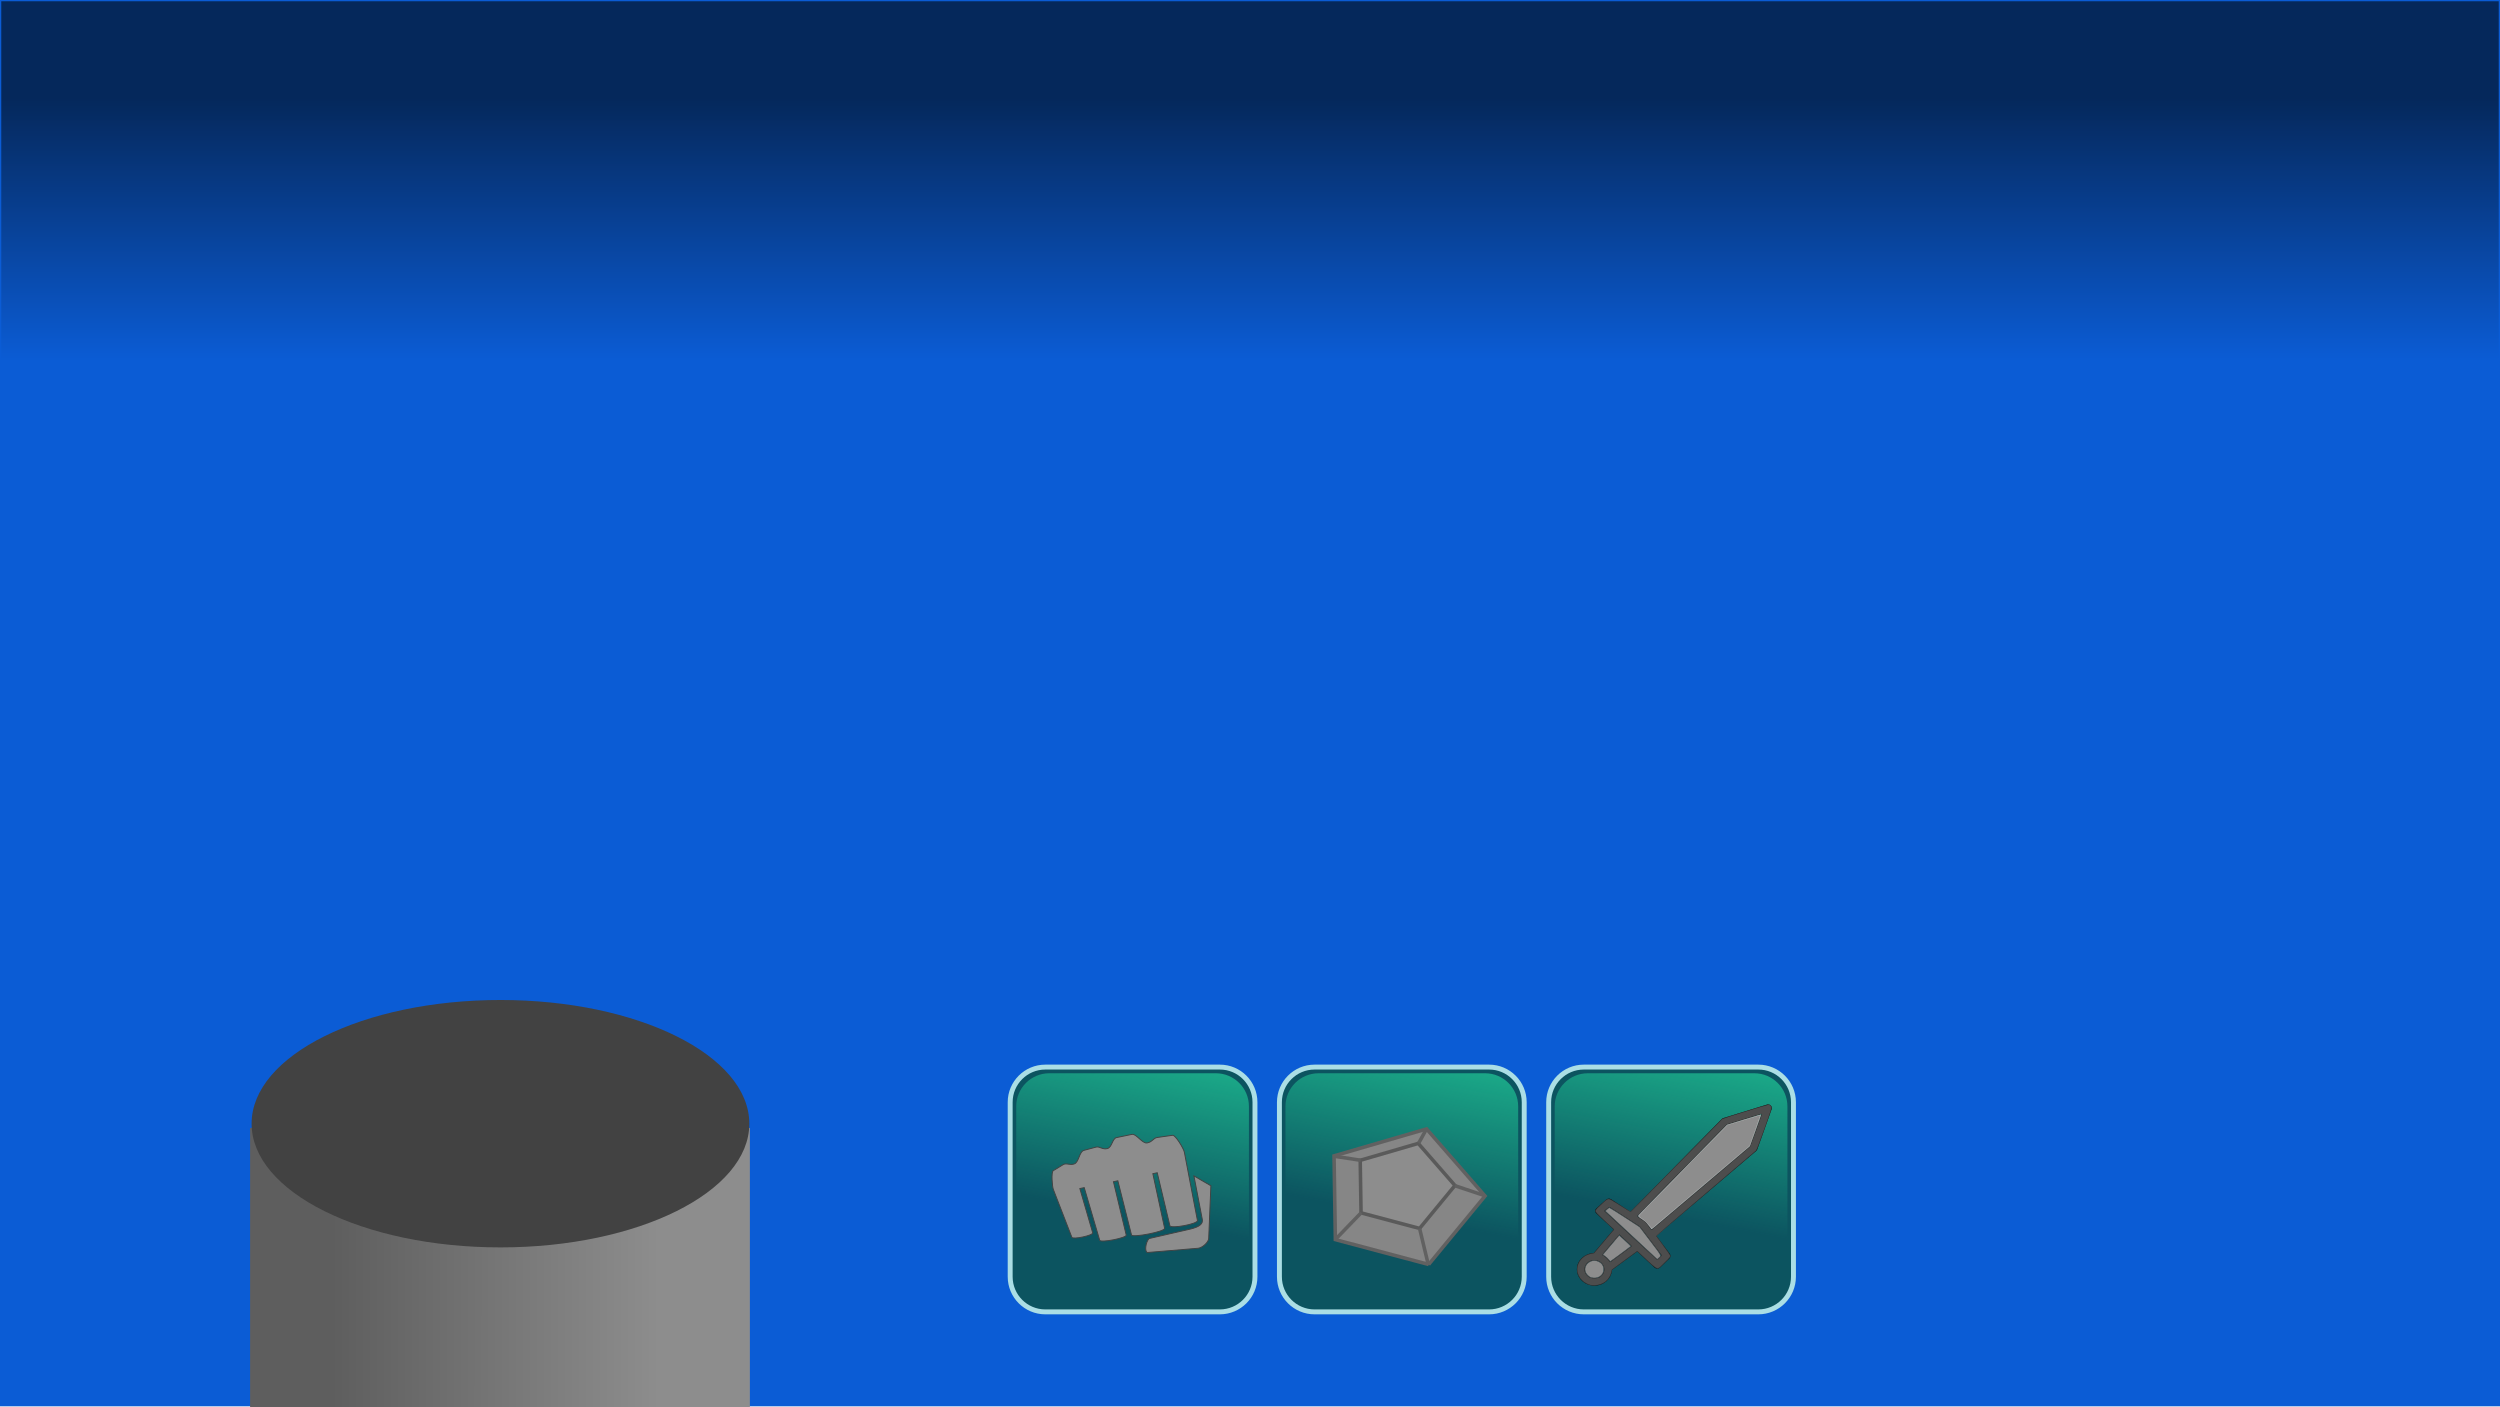
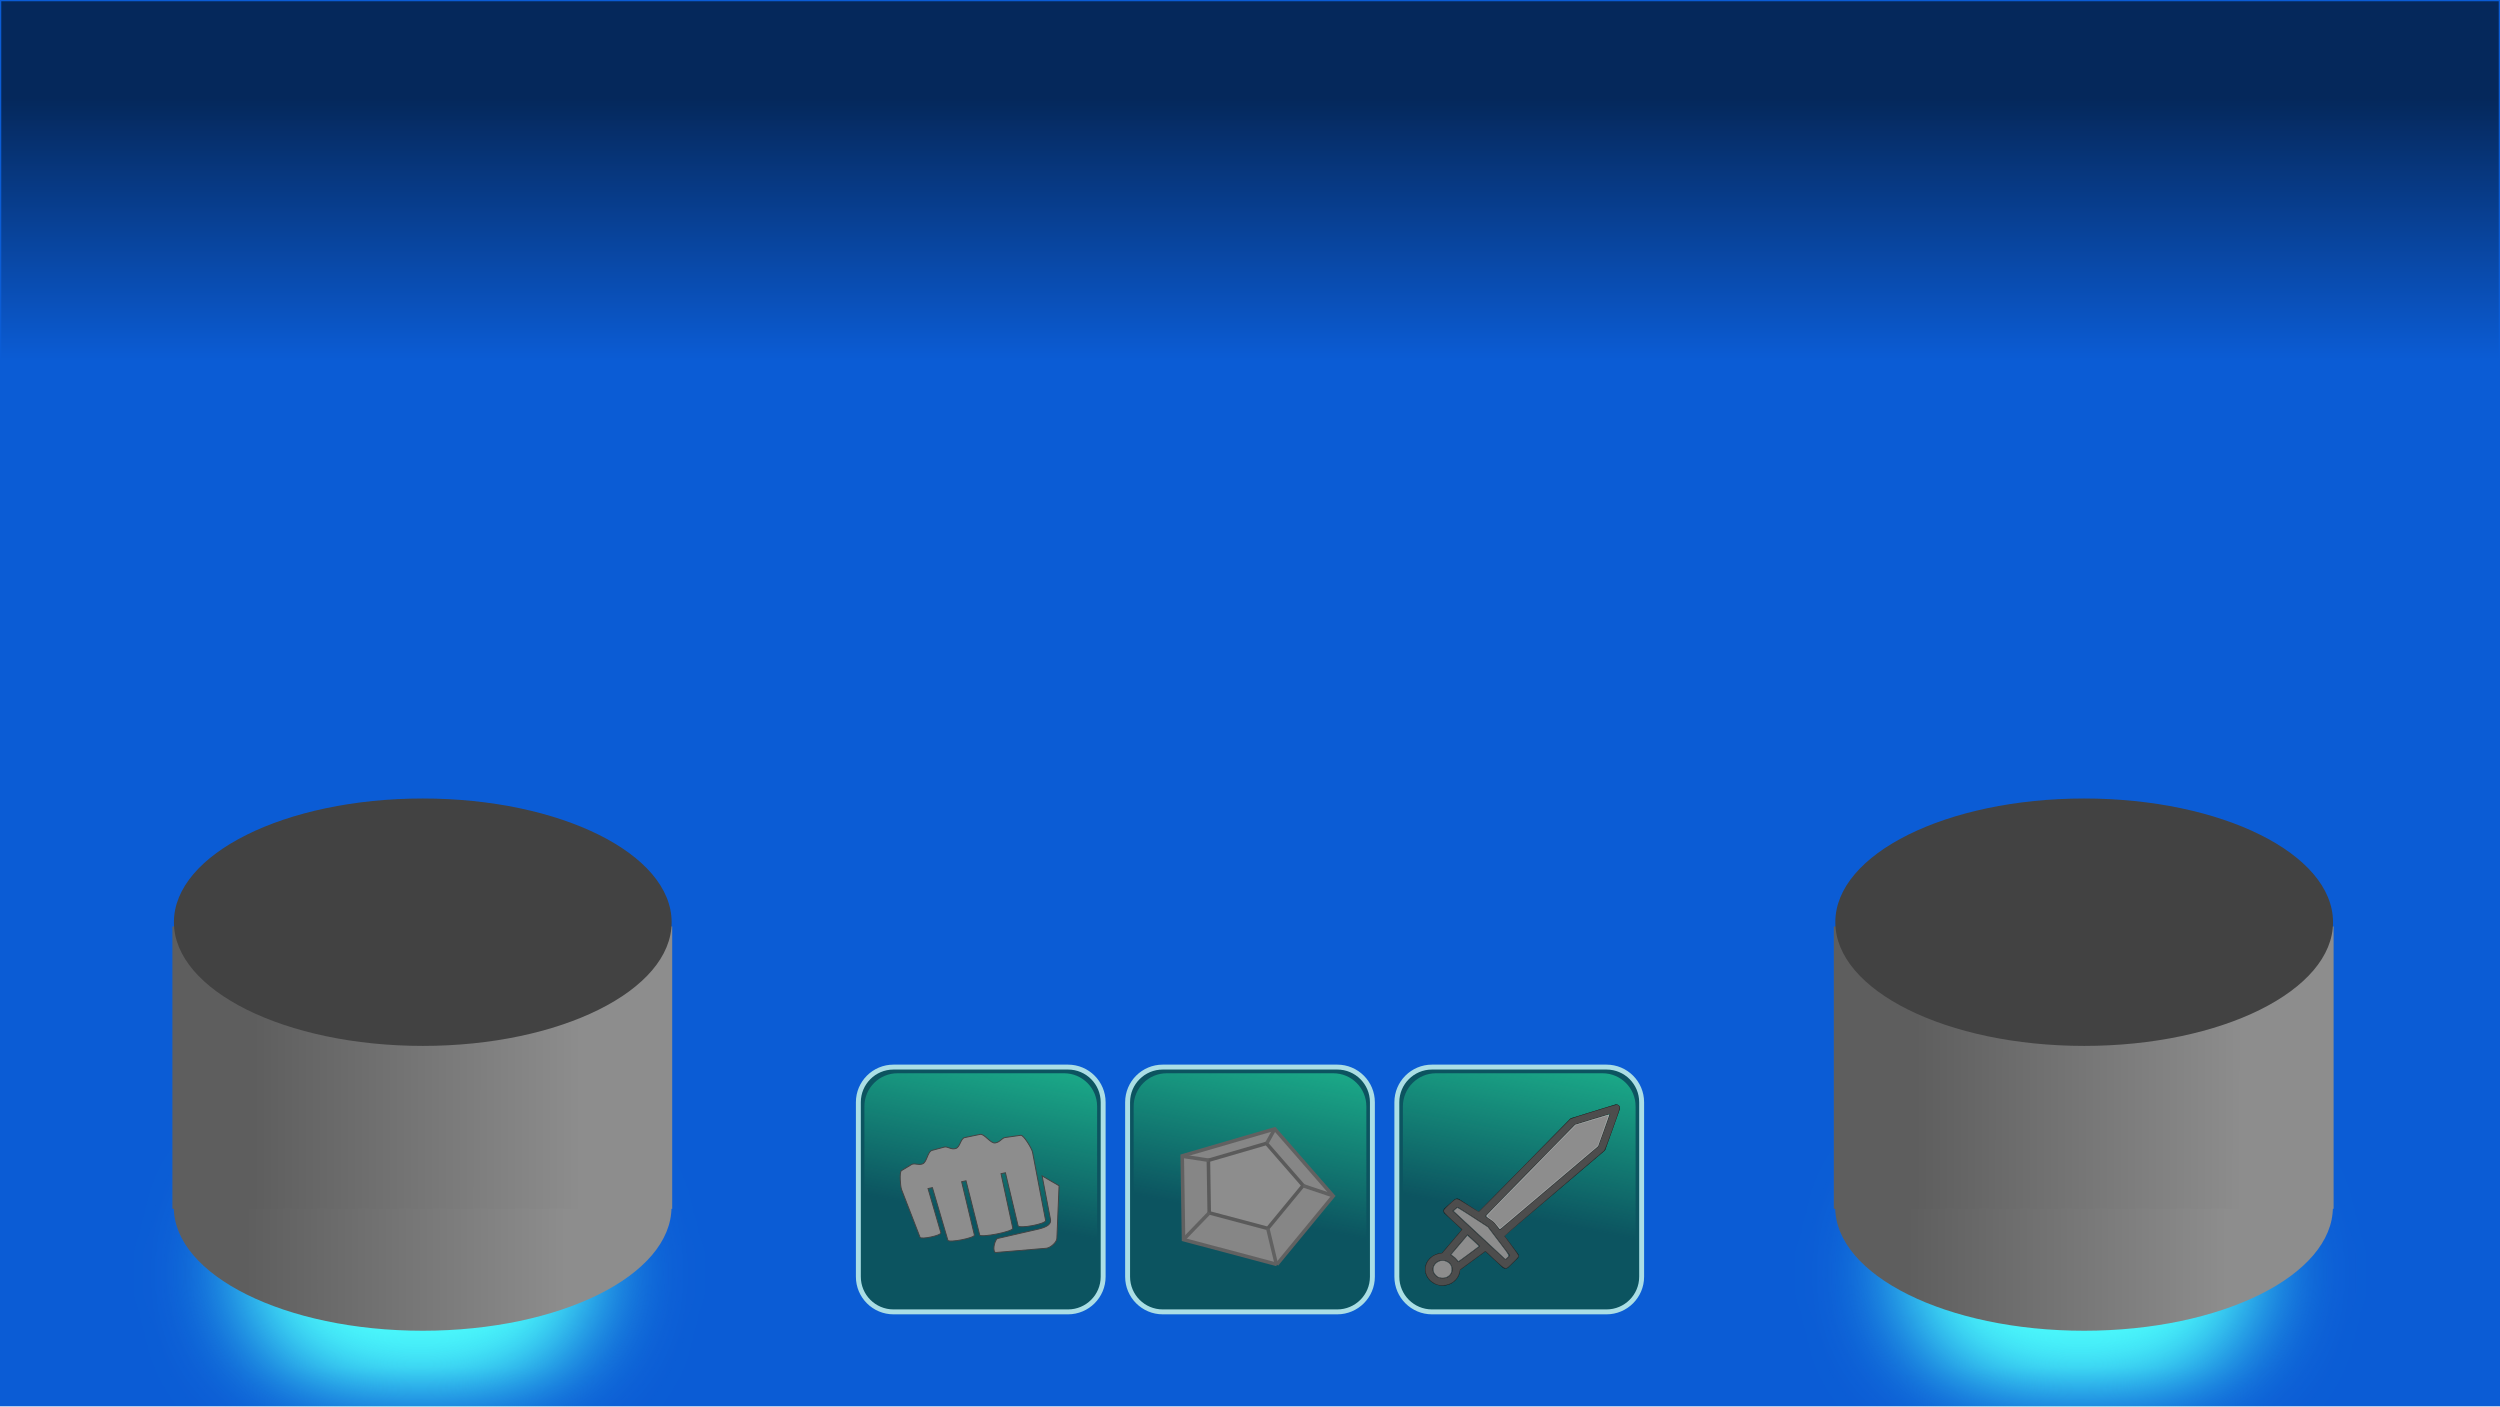
<svg xmlns="http://www.w3.org/2000/svg" xmlns:xlink="http://www.w3.org/1999/xlink" width="1920" height="1080" viewBox="0 0 508 285.75" version="1.1" id="svg8">
  <defs id="defs2">
    <linearGradient id="linearGradient916">
      <stop style="stop-color:#5e5e5e;stop-opacity:1;" offset="0" id="stop912" />
      <stop style="stop-color:#8d8d8d;stop-opacity:1" offset="1" id="stop914" />
    </linearGradient>
    <rect x="230.74" y="21.488" width="89.551" height="58.319" id="rect1134" />
    <rect x="308.528" y="206.432" width="42.968" height="43.744" id="rect988" />
    <linearGradient id="linearGradient909">
      <stop style="stop-color:#20c997;stop-opacity:1;" offset="0" id="stop905" />
      <stop style="stop-color:#20c997;stop-opacity:0;" offset="1" id="stop907" />
    </linearGradient>
    <linearGradient id="linearGradient897">
      <stop style="stop-color:#05285b;stop-opacity:1;" offset="0" id="stop893" />
      <stop style="stop-color:#0b5cd5;stop-opacity:1" offset="1" id="stop895" />
    </linearGradient>
    <rect x="213.716" y="203.876" width="85.319" height="26.09" id="rect2922" />
    <rect x="67.722" y="34.568" width="307.805" height="169.319" id="rect1339" />
    <linearGradient xlink:href="#linearGradient909" id="linearGradient911" x1="351.08" y1="190.588" x2="342.063" y2="237.007" gradientUnits="userSpaceOnUse" gradientTransform="matrix(0.9506109,0,0,0.9424693,-83.7527,26.07797)" />
    <rect x="308.528" y="206.432" width="42.968" height="43.744" id="rect988-7" />
    <rect x="308.528" y="206.432" width="42.968" height="43.744" id="rect1003" />
    <rect x="308.528" y="206.432" width="42.968" height="43.744" id="rect988-73" />
    <rect x="308.528" y="206.432" width="42.968" height="43.744" id="rect1047" />
    <linearGradient xlink:href="#linearGradient909" id="linearGradient1088" gradientUnits="userSpaceOnUse" gradientTransform="matrix(0.9506109,0,0,0.9424693,16.30827,12.97546)" x1="351.08" y1="190.588" x2="342.063" y2="237.007" />
    <rect x="308.528" y="206.432" width="42.968" height="43.744" id="rect988-9" />
    <rect x="308.528" y="206.432" width="42.968" height="43.744" id="rect1047-9" />
    <linearGradient xlink:href="#linearGradient909" id="linearGradient1124" gradientUnits="userSpaceOnUse" gradientTransform="matrix(0.9506109,0,0,0.9424693,16.30827,12.97546)" x1="351.08" y1="190.588" x2="342.063" y2="237.007" />
    <linearGradient xlink:href="#linearGradient897" id="linearGradient910" x1="406.116" y1="19.927" x2="406.116" y2="73.338" gradientUnits="userSpaceOnUse" />
-     <linearGradient xlink:href="#linearGradient916" id="linearGradient918" x1="67.387" y1="265.69" x2="133.961" y2="265.714" gradientUnits="userSpaceOnUse" />
    <clipPath id="_clipPath_1A0b5UkMboS5uMV871gcgvhMEVg3LePt">
      <rect y="0" x="0" width="450" height="450" id="rect2" />
    </clipPath>
    <clipPath id="_clipPath_1A0b5UkMboS5uMV871gcgvhMEVg3LePt-3">
      <rect y="0" x="0" width="450" height="450" id="rect2-6" />
    </clipPath>
+     <linearGradient xlink:href="#linearGradient916" id="linearGradient924" gradientUnits="userSpaceOnUse" x1="67.387" y1="265.69" x2="133.961" y2="265.714" gradientTransform="translate(272.819,-130.9345)" />
+     <linearGradient xlink:href="#linearGradient916" id="linearGradient954" x1="207.618" y1="-768.844" x2="894.143" y2="-768.844" gradientUnits="userSpaceOnUse" gradientTransform="matrix(0.09478132,0,0,0.0880914,318.9046,223.0066)" />
+     <filter style="color-interpolation-filters:sRGB" id="filter1078" x="-0.297" width="1.595" y="-0.378" height="1.757">
+       <feGaussianBlur stdDeviation="95.915" id="feGaussianBlur1080" />
+     </filter>
+     <filter style="color-interpolation-filters:sRGB" id="filter1078-9" x="-0.297" width="1.595" y="-0.378" height="1.757">
+       <feGaussianBlur stdDeviation="95.915" id="feGaussianBlur1080-1" />
+     </filter>
+     <linearGradient xlink:href="#linearGradient916" id="linearGradient1207" gradientUnits="userSpaceOnUse" gradientTransform="matrix(0.09478132,0,0,0.0880914,318.9046,223.0066)" x1="207.618" y1="-768.844" x2="894.143" y2="-768.844" />
+     <linearGradient xlink:href="#linearGradient916" id="linearGradient1209" gradientUnits="userSpaceOnUse" gradientTransform="translate(272.819,-130.9345)" x1="67.387" y1="265.69" x2="133.961" y2="265.714" />
  </defs>
  <g id="layer1" style="opacity:1;mix-blend-mode:normal">
    <rect style="fill:#0b5cd5;stroke:none;stroke-width:0.5;stroke-miterlimit:4;stroke-dasharray:none" id="rect1221-3-6-7" width="508" height="285.75" x="0" y="0" />
  </g>
+   <g id="layer3" style="display:inline">
+     <g id="g1104" transform="translate(48.99234,89.99066)">
+       <ellipse style="isolation:isolate;fill:#4cfcfc;fill-opacity:1;stroke:none;stroke-width:5.053;stroke-miterlimit:4;stroke-dasharray:none;filter:url(#filter1078)" id="path884-5-3-2" cx="579.243" cy="-616.055" rx="386.937" ry="304.147" transform="matrix(0.09478132,0,0,0.0880914,318.9046,223.0066)" />
+       <ellipse style="isolation:isolate;fill:url(#linearGradient954);fill-opacity:1;stroke:none;stroke-width:0.525;stroke-miterlimit:4;stroke-dasharray:none" id="path884-5-3" cx="374.484" cy="155.278" rx="50.568" ry="25.137" />
+       <rect style="isolation:isolate;fill:url(#linearGradient924);fill-opacity:1;stroke:none;stroke-width:0.531;stroke-miterlimit:4;stroke-dasharray:none" id="rect891-7" width="101.557" height="57.376" x="323.638" y="98.266" />
+       <ellipse style="isolation:isolate;fill:#424242;fill-opacity:1;stroke:none;stroke-width:0.525;stroke-miterlimit:4;stroke-dasharray:none" id="path884-5" cx="374.512" cy="97.401" rx="50.568" ry="25.137" />
+     </g>
+     <g id="g1104-0" transform="translate(-288.6044,89.99066)">
+       <ellipse style="isolation:isolate;fill:#4cfcfc;fill-opacity:1;stroke:none;stroke-width:5.053;stroke-miterlimit:4;stroke-dasharray:none;filter:url(#filter1078-9)" id="path884-5-3-2-9" cx="579.243" cy="-616.055" rx="386.937" ry="304.147" transform="matrix(0.09478132,0,0,0.0880914,318.9046,223.0066)" />
+       <ellipse style="isolation:isolate;fill:url(#linearGradient1207);fill-opacity:1;stroke:none;stroke-width:0.525;stroke-miterlimit:4;stroke-dasharray:none" id="path884-5-3-3" cx="374.484" cy="155.278" rx="50.568" ry="25.137" />
+       <rect style="isolation:isolate;fill:url(#linearGradient1209);fill-opacity:1;stroke:none;stroke-width:0.531;stroke-miterlimit:4;stroke-dasharray:none" id="rect891-7-6" width="101.557" height="57.376" x="323.638" y="98.266" />
+       <ellipse style="isolation:isolate;fill:#424242;fill-opacity:1;stroke:none;stroke-width:0.525;stroke-miterlimit:4;stroke-dasharray:none" id="path884-5-0" cx="374.512" cy="97.401" rx="50.568" ry="25.137" />
+     </g>
+   </g>
  <g id="layer2">
    <rect style="fill:url(#linearGradient910);fill-opacity:1;stroke:none;stroke-width:0.778;stroke-miterlimit:4;stroke-dasharray:none" id="rect871" width="507.489" height="77.299" x="0.256" y="0.256" />
-     <rect style="fill:url(#linearGradient918);fill-opacity:1;stroke:none;stroke-width:0.531;stroke-miterlimit:4;stroke-dasharray:none" id="rect891" width="101.557" height="57.376" x="50.819" y="229.201" />
-     <ellipse style="fill:#424242;fill-opacity:1;stroke:none;stroke-width:0.525;stroke-miterlimit:4;stroke-dasharray:none" id="path884" cx="101.693" cy="228.335" rx="50.568" ry="25.137" />
-     <text xml:space="preserve" id="text986-2" style="font-style:normal;font-variant:normal;font-weight:normal;font-stretch:normal;font-size:25.4px;line-height:1.25;font-family:'DejaVu Sans Mono';-inkscape-font-specification:'DejaVu Sans Mono';white-space:pre;shape-inside:url(#rect988-7);fill:#afecda;fill-opacity:1;stroke:none" x="7.187" y="0" transform="matrix(1.930675,0,0,1.930675,-251.7674,-194.8478)" />
-     <g id="g998">
-       <rect style="fill:#0c5460;stroke:#abdee5;stroke-width:1;stroke-miterlimit:4;stroke-dasharray:none;stroke-opacity:1" id="rect901" width="49.742" height="49.742" x="205.268" y="216.832" ry="7.144" />
-       <rect style="fill:url(#linearGradient911);fill-opacity:1;stroke:none;stroke-width:1;stroke-miterlimit:4;stroke-dasharray:none;stroke-opacity:1" id="rect903" width="47.285" height="46.88" x="206.497" y="218.086" ry="6.733" />
-     </g>
-     <g id="g1036-2" transform="translate(-45.35043,13.10251)">
-       <rect style="fill:#0c5460;stroke:#abdee5;stroke-width:1;stroke-miterlimit:4;stroke-dasharray:none;stroke-opacity:1" id="rect901-4" width="49.742" height="49.742" x="305.329" y="203.729" ry="7.144" />
-       <rect style="fill:url(#linearGradient1088);fill-opacity:1;stroke:none;stroke-width:1;stroke-miterlimit:4;stroke-dasharray:none;stroke-opacity:1" id="rect903-4" width="47.285" height="46.88" x="306.558" y="204.984" ry="6.733" />
-     </g>
-     <g id="g1036-3" transform="translate(9.360121,13.10251)">
-       <rect style="fill:#0c5460;stroke:#abdee5;stroke-width:1;stroke-miterlimit:4;stroke-dasharray:none;stroke-opacity:1" id="rect901-2" width="49.742" height="49.742" x="305.329" y="203.729" ry="7.144" />
-       <rect style="fill:url(#linearGradient1124);fill-opacity:1;stroke:none;stroke-width:1;stroke-miterlimit:4;stroke-dasharray:none;stroke-opacity:1" id="rect903-5" width="47.285" height="46.88" x="306.558" y="204.984" ry="6.733" />
-     </g>
-     <g id="g896">
-       <g id="g905" transform="matrix(0.7906086,0,0,0.7971021,51.88655,41.01495)">
-         <path id="path3773" style="fill:#868686;fill-opacity:1;stroke:#616161;stroke-width:0.916;stroke-opacity:1" d="m 301.569,270.88 -23.987,-6.323 -0.34,-21.352 23.776,-6.873 15.035,17.105 -14.485,17.445 z" />
-         <path id="path3775" style="fill:#8d8d8d;fill-opacity:1;stroke:#5a5a5a;stroke-width:0.916;stroke-opacity:1" d="m 299.231,261.697 -15.048,-3.967 -0.213,-13.396 14.916,-4.312 9.432,10.731 z" />
-         <path id="path3777" style="fill:#d76cff;stroke:#616161;stroke-width:0.916;stroke-opacity:1" d="m 300.98,236.396 -1.975,3.548" />
-         <path id="path3779" style="fill:#d76cff;stroke:#616161;stroke-width:0.916;stroke-opacity:1" d="m 316.009,253.365 -7.69,-2.549" />
-         <path id="path3781" style="fill:#d76cff;stroke:#616161;stroke-width:0.916;stroke-opacity:1" d="m 301.444,270.834 -2.21,-9.124" />
-         <path id="path3785" style="fill:#d76cff;stroke:#616161;stroke-width:0.916;stroke-opacity:1" d="m 277.616,264.475 6.599,-6.775" />
-         <path id="path3787" style="fill:#d76cff;stroke:#616161;stroke-width:0.916;stroke-opacity:1" d="m 284.06,244.319 -6.877,-1.04" />
+     <text xml:space="preserve" id="text986-2" style="font-style:normal;font-variant:normal;font-weight:normal;font-stretch:normal;font-size:25.4px;line-height:1.25;font-family:'DejaVu Sans Mono';-inkscape-font-specification:'DejaVu Sans Mono';white-space:pre;shape-inside:url(#rect988-7);fill:#afecda;fill-opacity:1;stroke:none;" x="7.187" y="0" transform="matrix(1.930675,0,0,1.930675,-251.7674,-194.8478)" />
+     <g id="g1136" transform="translate(-30.84957)">
+       <g id="g1036-2" transform="translate(-45.35043,13.10251)">
+         <rect style="fill:#0c5460;stroke:#abdee5;stroke-width:1;stroke-miterlimit:4;stroke-dasharray:none;stroke-opacity:1" id="rect901-4" width="49.742" height="49.742" x="305.329" y="203.729" ry="7.144" />
+         <rect style="fill:url(#linearGradient1088);fill-opacity:1;stroke:none;stroke-width:1;stroke-miterlimit:4;stroke-dasharray:none;stroke-opacity:1" id="rect903-4" width="47.285" height="46.88" x="306.558" y="204.984" ry="6.733" />
+       </g>
+       <g id="g1121">
+         <g id="g896">
+           <g id="g905" transform="matrix(0.7906086,0,0,0.7971021,51.88655,41.01495)">
+             <path id="path3773" style="fill:#868686;fill-opacity:1;stroke:#616161;stroke-width:0.916;stroke-opacity:1" d="m 301.569,270.88 -23.987,-6.323 -0.34,-21.352 23.776,-6.873 15.035,17.105 -14.485,17.445 z" />
+             <path id="path3775" style="fill:#8d8d8d;fill-opacity:1;stroke:#5a5a5a;stroke-width:0.916;stroke-opacity:1" d="m 299.231,261.697 -15.048,-3.967 -0.213,-13.396 14.916,-4.312 9.432,10.731 z" />
+             <path id="path3777" style="fill:#d76cff;stroke:#616161;stroke-width:0.916;stroke-opacity:1" d="m 300.98,236.396 -1.975,3.548" />
+             <path id="path3779" style="fill:#d76cff;stroke:#616161;stroke-width:0.916;stroke-opacity:1" d="m 316.009,253.365 -7.69,-2.549" />
+             <path id="path3781" style="fill:#d76cff;stroke:#616161;stroke-width:0.916;stroke-opacity:1" d="m 301.444,270.834 -2.21,-9.124" />
+             <path id="path3785" style="fill:#d76cff;stroke:#616161;stroke-width:0.916;stroke-opacity:1" d="m 277.616,264.475 6.599,-6.775" />
+             <path id="path3787" style="fill:#d76cff;stroke:#616161;stroke-width:0.916;stroke-opacity:1" d="m 284.06,244.319 -6.877,-1.04" />
+           </g>
+         </g>
      </g>
    </g>
-     <path id="path4" d="m 242.606,238.941 1.702,8.852 c 0.162,0.844 -0.486,1.5 -2.493,1.969 l -8.329,1.913 c -0.709,0.731 -0.932,2.701 -0.324,2.832 0,0 6.769,-0.581 10.295,-0.863 0.831,-0.075 2.108,-1.182 2.148,-1.988 l 0.446,-10.709 z m -5.958,10.634 -2.391,-11.084 0.892,-0.188 2.574,10.765 c 0.162,0.656 5.735,-0.356 5.594,-1.069 l -2.655,-13.879 c -0.142,-0.731 -1.804,-3.507 -2.391,-3.432 l -3.141,0.45 c -0.77,0.113 -0.973,0.919 -2.047,1.107 -0.953,0.169 -2.209,-1.913 -3.06,-1.744 l -3.141,0.656 c -0.871,0.188 -0.912,1.988 -1.865,2.232 -0.973,0.263 -1.601,-0.488 -2.29,-0.3 l -2.452,0.656 c -0.993,0.263 -1.013,2.382 -1.966,2.757 -0.871,0.338 -1.621,-0.244 -2.27,0.15 l -2.006,1.219 c -0.466,0.263 -0.223,3.282 0.02,3.864 l 3.748,9.678 c 0.203,0.525 4.378,-0.394 4.236,-0.9 l -2.614,-9.002 0.892,-0.188 3.141,10.69 c 0.162,0.581 5.533,-0.469 5.391,-1.05 -0.871,-3.62 -2.594,-10.84 -2.594,-10.84 l 0.892,-0.188 2.776,11.009 c 0.162,0.6 6.891,-0.675 6.728,-1.369 z" style="fill:#8d8d8d;fill-opacity:1;stroke:#424242;stroke-width:0.195;stroke-opacity:1" />
-     <g transform="matrix(0.09478132,0,0,0.0880914,318.9046,223.0066)" style="isolation:isolate" id="g921">
-       <g id="g9" clip-path="url(#_clipPath_1A0b5UkMboS5uMV871gcgvhMEVg3LePt-3)">
+     <g id="g1110" transform="translate(-30.84957)">
+       <g id="g998">
+         <rect style="fill:#0c5460;stroke:#abdee5;stroke-width:1;stroke-miterlimit:4;stroke-dasharray:none;stroke-opacity:1" id="rect901" width="49.742" height="49.742" x="205.268" y="216.832" ry="7.144" />
+         <rect style="fill:url(#linearGradient911);fill-opacity:1;stroke:none;stroke-width:1;stroke-miterlimit:4;stroke-dasharray:none;stroke-opacity:1" id="rect903" width="47.285" height="46.88" x="206.497" y="218.086" ry="6.733" />
+       </g>
+       <path id="path4" d="m 242.606,238.941 1.702,8.852 c 0.162,0.844 -0.486,1.5 -2.493,1.969 l -8.329,1.913 c -0.709,0.731 -0.932,2.701 -0.324,2.832 0,0 6.769,-0.581 10.295,-0.863 0.831,-0.075 2.108,-1.182 2.148,-1.988 l 0.446,-10.709 z m -5.958,10.634 -2.391,-11.084 0.892,-0.188 2.574,10.765 c 0.162,0.656 5.735,-0.356 5.594,-1.069 l -2.655,-13.879 c -0.142,-0.731 -1.804,-3.507 -2.391,-3.432 l -3.141,0.45 c -0.77,0.113 -0.973,0.919 -2.047,1.107 -0.953,0.169 -2.209,-1.913 -3.06,-1.744 l -3.141,0.656 c -0.871,0.188 -0.912,1.988 -1.865,2.232 -0.973,0.263 -1.601,-0.488 -2.29,-0.3 l -2.452,0.656 c -0.993,0.263 -1.013,2.382 -1.966,2.757 -0.871,0.338 -1.621,-0.244 -2.27,0.15 l -2.006,1.219 c -0.466,0.263 -0.223,3.282 0.02,3.864 l 3.748,9.678 c 0.203,0.525 4.378,-0.394 4.236,-0.9 l -2.614,-9.002 0.892,-0.188 3.141,10.69 c 0.162,0.581 5.533,-0.469 5.391,-1.05 -0.871,-3.62 -2.594,-10.84 -2.594,-10.84 l 0.892,-0.188 2.776,11.009 c 0.162,0.6 6.891,-0.675 6.728,-1.369 z" style="fill:#8d8d8d;fill-opacity:1;stroke:#424242;stroke-width:0.195;stroke-opacity:1" />
+     </g>
+     <g id="g1149" transform="translate(-30.84957)">
+       <g id="g1036-3" transform="translate(9.360121,13.10251)">
+         <rect style="fill:#0c5460;stroke:#abdee5;stroke-width:1;stroke-miterlimit:4;stroke-dasharray:none;stroke-opacity:1" id="rect901-2" width="49.742" height="49.742" x="305.329" y="203.729" ry="7.144" />
+         <rect style="fill:url(#linearGradient1124);fill-opacity:1;stroke:none;stroke-width:1;stroke-miterlimit:4;stroke-dasharray:none;stroke-opacity:1" id="rect903-5" width="47.285" height="46.88" x="306.558" y="204.984" ry="6.733" />
+       </g>
+       <g id="g9" clip-path="url(#_clipPath_1A0b5UkMboS5uMV871gcgvhMEVg3LePt-3)" style="isolation:isolate" transform="matrix(0.09478132,0,0,0.0880914,318.9046,223.0066)">
        <path style="fill:#000000" id="path7" d="m 424.885,16.03 c -0.624,0.11 -1.235,0.287 -1.822,0.526 l -92.748,30.821 c -1.403,0.454 -2.664,1.263 -3.661,2.349 l -195.652,214.21 -41.538,-28.99 c -3.281,-2.393 -7.811,-2.06 -10.708,0.786 l -20.899,20.096 c -3.238,3.252 -3.238,8.509 0,11.761 l 37.099,37.091 -42.85,54.336 C 32.16,359.877 16.06,376.237 16.06,396.383 16.06,417.055 33.005,434 53.678,434 c 20.146,0 36.505,-16.1 37.358,-36.054 l 54.336,-42.834 37.091,37.091 c 3.251,3.238 8.509,3.238 11.761,0 l 20.113,-20.899 c 2.82,-2.909 3.148,-7.422 0.777,-10.708 l -28.99,-41.538 214.21,-195.66 c 1.086,-0.997 1.896,-2.258 2.349,-3.662 l 30.829,-92.739 c 0.89,-2.665 0.371,-5.6 -1.379,-7.799 -1.725,-2.213 -4.452,-3.405 -7.248,-3.168 z M 412.614,37.455 387.268,112.689 176.193,305.207 164.181,287.97 c -0.56,-0.822 -1.269,-1.53 -2.09,-2.09 L 144.845,273.867 337.379,62.792 Z m -327.07,214.979 40.493,28.48 c 0.919,1.045 2.089,1.856 3.394,2.341 l 21.951,15.423 15.674,22.462 c 0.483,1.097 1.195,2.078 2.09,2.875 l 28.472,40.485 -9.404,9.931 L 75.621,261.846 Z m 21.425,64.267 26.382,26.382 -46.236,36.581 c -3.651,-7.21 -9.508,-13.067 -16.719,-16.719 z m -53.291,58.783 c 11.619,0 20.898,9.279 20.898,20.899 0,11.619 -9.279,20.898 -20.898,20.898 -11.62,0 -20.899,-9.279 -20.899,-20.898 0,-11.62 9.279,-20.899 20.899,-20.899 z" />
      </g>
-       <path id="path881" d="M 45.331,432.641 C 26.353,427.66 13.624,408.506 17.178,390.276 c 3.045,-15.622 14.666,-27.284 30.015,-30.122 3.079,-0.569 5.678,-1.144 5.775,-1.277 0.097,-0.133 9.741,-12.404 21.432,-27.269 L 95.655,304.581 75.975,284.884 C 57.785,266.678 56.295,264.931 56.295,261.811 c 0,-3.061 1.14,-4.504 12.238,-15.484 11.005,-10.889 12.575,-12.109 15.587,-12.109 2.771,0 7.035,2.558 24.683,14.806 11.734,8.143 21.818,14.686 22.409,14.539 0.591,-0.147 44.731,-48.103 98.087,-106.57 53.357,-58.467 97.67,-106.824 98.474,-107.46 1.999,-1.583 95.502,-32.688 98.261,-32.688 3.418,0 5.597,1.583 6.756,4.909 0.967,2.774 -0.338,7.255 -14.793,50.788 -9.996,30.105 -16.603,48.573 -17.883,49.986 -1.116,1.232 -49.765,45.846 -108.108,99.143 -61.056,55.774 -105.885,97.408 -105.621,98.095 0.252,0.656 6.922,10.438 14.823,21.737 7.901,11.299 14.609,21.763 14.907,23.252 0.468,2.339 -0.366,3.729 -6.13,10.212 -3.67,4.127 -9.282,10.057 -12.472,13.177 -9.44,9.232 -8.7,9.554 -32.332,-14.031 l -19.744,-19.704 -27.172,21.434 -27.172,21.434 -1.181,5.796 c -3.497,17.157 -17.581,29.427 -34.498,30.052 -3.973,0.147 -8.511,-0.071 -10.084,-0.484 z m 19.884,-18.243 c 17.582,-11.902 9.461,-38.972 -11.717,-39.057 -17.944,-0.073 -27.615,20.725 -16.119,34.663 4.481,5.433 9.349,7.384 17.572,7.046 5.328,-0.219 7.501,-0.781 10.264,-2.651 z m 46.138,-53.358 c 12.191,-9.614 22.166,-17.74 22.166,-18.059 0,-0.318 -5.938,-6.506 -13.196,-13.75 l -13.196,-13.171 -3.797,4.603 c -10.997,13.332 -32.734,41.352 -32.734,42.195 0,0.534 1.193,1.588 2.652,2.343 2.952,1.526 10.759,9.533 12.539,12.861 0.761,1.422 1.529,1.862 2.275,1.303 0.619,-0.465 11.1,-8.711 23.292,-18.325 z m 82.335,8.289 4.396,-5.013 -23.288,-33.092 -23.288,-33.092 -32.114,-22.533 c -17.663,-12.393 -32.639,-22.739 -33.28,-22.992 -0.641,-0.252 -3.43,1.713 -6.197,4.368 l -5.031,4.827 56.247,56.282 c 30.936,30.955 56.677,56.277 57.203,56.27 0.526,-0.007 2.935,-2.268 5.352,-5.025 z M 281.929,209.437 387.494,113.151 400.178,75.797 c 6.976,-20.545 12.684,-37.673 12.684,-38.061 0,-0.389 -16.991,4.941 -37.758,11.844 L 337.348,62.131 241.392,167.302 c -52.775,57.844 -96.057,105.68 -96.182,106.303 -0.125,0.623 3.829,3.879 8.785,7.237 8.121,5.501 9.646,7.033 15.423,15.493 3.526,5.163 6.532,9.388 6.679,9.388 0.147,0 47.771,-43.329 105.832,-96.286 z" style="fill:#4d4d4d;fill-opacity:1;stroke:#424242;stroke-width:0.953;stroke-opacity:1" />
-       <path id="path885" d="m 169.828,295.201 c -4.82,-6.967 -7.38,-9.61 -13.386,-13.818 -10.352,-7.254 -10.496,-7.483 -7.034,-11.213 1.562,-1.683 8.815,-9.704 16.118,-17.826 11.787,-13.107 71.628,-78.872 146.622,-161.134 l 25.64,-28.125 36.346,-12.063 c 19.99,-6.635 36.473,-11.722 36.629,-11.305 0.156,0.417 -5.166,16.933 -11.828,36.703 l -12.111,35.945 -74.454,67.919 c -129.385,118.028 -135.444,123.532 -136.019,123.532 -0.309,0 -3.244,-3.877 -6.523,-8.615 z" style="fill:#ffffff;fill-opacity:1;stroke:#424242;stroke-width:0.953;stroke-opacity:1" />
-       <path id="path887" d="m 170.001,293.923 c -4.247,-5.751 -8.042,-9.553 -13.557,-13.586 -4.8,-3.51 -7.572,-6.175 -7.426,-7.141 0.244,-1.617 12.265,-14.96 122.078,-135.499 l 67.522,-74.117 31.164,-10.087 c 17.14,-5.548 32.987,-10.674 35.216,-11.392 3.035,-0.977 4.052,-1.02 4.052,-0.171 0,0.624 -5.153,16.594 -11.452,35.49 l -11.452,34.356 -93.183,84.943 C 179.243,300.384 177.557,301.909 176.638,301.909 c -0.406,0 -3.393,-3.594 -6.637,-7.986 z" style="fill:#8d8d8d;fill-opacity:1;stroke:#8d8d8d;stroke-width:0.953;stroke-opacity:1" />
-       <path id="path889" d="m 83.995,373.819 c -1.739,-2.421 -5.247,-5.9 -7.795,-7.731 l -4.634,-3.329 4.484,-5.875 c 3.669,-4.808 29.174,-37.219 30.469,-38.721 0.449,-0.521 25.093,23.952 25.093,24.919 0,0.664 -42.235,34.366 -43.713,34.88 -0.409,0.142 -2.166,-1.722 -3.905,-4.143 z" style="fill:#8d8d8d;fill-opacity:1;stroke:#424242;stroke-width:0.953;stroke-opacity:1" />
-       <path id="path891" d="m 132.566,317.64 -55.725,-55.731 3.744,-3.835 c 2.059,-2.109 4.357,-3.835 5.106,-3.835 0.749,0 15.689,10.025 33.201,22.278 l 31.839,22.278 22.903,32.516 c 25.057,35.574 23.939,33.134 17.857,38.982 l -3.201,3.078 z" style="fill:#8d8d8d;fill-opacity:1;stroke:#424242;stroke-width:0.953;stroke-opacity:1" />
-       <path id="path893" d="m 46.374,415.323 c -3.734,-1.117 -8.986,-6.263 -11.149,-10.925 -7.553,-16.278 9.982,-33.826 26.314,-26.334 7.788,3.573 11.917,10.035 11.917,18.65 0,14.042 -12.844,22.867 -27.082,18.608 z" style="fill:#8d8d8d;fill-opacity:1;stroke:#424242;stroke-width:0.953;stroke-opacity:1" />
+       <path id="path881" d="m 323.201,261.119 c -1.799,-0.439 -3.005,-2.126 -2.668,-3.732 0.289,-1.376 1.39,-2.404 2.845,-2.653 0.292,-0.05 0.538,-0.101 0.547,-0.112 0.009,-0.012 0.923,-1.093 2.031,-2.402 l 2.015,-2.381 -1.865,-1.735 c -1.724,-1.604 -1.865,-1.758 -1.865,-2.033 0,-0.27 0.108,-0.397 1.16,-1.364 1.043,-0.959 1.192,-1.067 1.477,-1.067 0.263,0 0.667,0.225 2.34,1.304 1.112,0.717 2.068,1.294 2.124,1.281 0.056,-0.013 4.24,-4.237 9.297,-9.388 5.057,-5.15 9.257,-9.41 9.333,-9.466 0.189,-0.139 9.052,-2.88 9.313,-2.88 0.324,0 0.53,0.139 0.64,0.432 0.092,0.244 -0.032,0.639 -1.402,4.474 -0.947,2.652 -1.574,4.279 -1.695,4.403 -0.106,0.109 -4.717,4.039 -10.247,8.734 -5.787,4.913 -10.036,8.581 -10.011,8.641 0.024,0.058 0.656,0.919 1.405,1.915 0.749,0.995 1.385,1.917 1.413,2.048 0.044,0.206 -0.035,0.328 -0.581,0.9 -0.348,0.364 -0.88,0.886 -1.182,1.161 -0.895,0.813 -0.825,0.842 -3.064,-1.236 l -1.871,-1.736 -2.575,1.888 -2.575,1.888 -0.112,0.511 c -0.331,1.511 -1.666,2.592 -3.27,2.647 -0.377,0.013 -0.807,-0.006 -0.956,-0.043 z m 1.885,-1.607 c 1.666,-1.048 0.897,-3.433 -1.111,-3.441 -1.701,-0.006 -2.617,1.826 -1.528,3.053 0.425,0.479 0.886,0.651 1.665,0.621 0.505,-0.019 0.711,-0.069 0.973,-0.234 z m 4.373,-4.7 c 1.156,-0.847 2.101,-1.563 2.101,-1.591 0,-0.028 -0.563,-0.573 -1.251,-1.211 l -1.251,-1.16 -0.36,0.406 c -1.042,1.174 -3.103,3.643 -3.103,3.717 0,0.047 0.113,0.14 0.251,0.206 0.28,0.134 1.02,0.84 1.188,1.133 0.072,0.125 0.145,0.164 0.216,0.115 0.059,-0.041 1.052,-0.767 2.208,-1.614 z m 7.804,0.73 0.417,-0.442 -2.207,-2.915 -2.207,-2.915 -3.044,-1.985 c -1.674,-1.092 -3.094,-2.003 -3.154,-2.025 -0.061,-0.022 -0.325,0.151 -0.587,0.385 l -0.477,0.425 5.331,4.958 c 2.932,2.727 5.372,4.957 5.422,4.957 0.05,-6.2e-4 0.278,-0.2 0.507,-0.443 z m 8.364,-14.085 10.006,-8.482 1.202,-3.291 c 0.661,-1.81 1.202,-3.319 1.202,-3.353 0,-0.034 -1.61,0.435 -3.579,1.043 l -3.579,1.106 -9.095,9.265 c -5.002,5.096 -9.104,9.31 -9.116,9.364 -0.012,0.055 0.363,0.342 0.833,0.637 0.77,0.485 0.914,0.62 1.462,1.365 0.334,0.455 0.619,0.827 0.633,0.827 0.014,0 4.528,-3.817 10.031,-8.482 z" style="isolation:isolate;fill:#4d4d4d;fill-opacity:1;stroke:#424242;stroke-width:0.087;stroke-opacity:1" />
+       <path id="path885" d="m 335.001,249.011 c -0.457,-0.614 -0.7,-0.847 -1.269,-1.217 -0.981,-0.639 -0.995,-0.659 -0.667,-0.988 0.148,-0.148 0.836,-0.855 1.528,-1.57 1.117,-1.155 6.789,-6.948 13.897,-14.195 l 2.43,-2.478 3.445,-1.063 c 1.895,-0.584 3.457,-1.033 3.472,-0.996 0.015,0.037 -0.49,1.492 -1.121,3.233 l -1.148,3.166 -7.057,5.983 c -12.263,10.397 -12.838,10.882 -12.892,10.882 -0.029,0 -0.308,-0.342 -0.618,-0.759 z" style="isolation:isolate;fill:#ffffff;fill-opacity:1;stroke:#424242;stroke-width:0.087;stroke-opacity:1" />
+       <path id="path887" d="m 335.017,248.899 c -0.403,-0.507 -0.762,-0.842 -1.285,-1.197 -0.455,-0.309 -0.718,-0.544 -0.704,-0.629 0.023,-0.142 1.163,-1.318 11.571,-11.936 l 6.4,-6.529 2.954,-0.889 c 1.625,-0.489 3.127,-0.94 3.338,-1.004 0.288,-0.086 0.384,-0.09 0.384,-0.015 0,0.055 -0.488,1.462 -1.085,3.126 l -1.085,3.026 -8.832,7.483 c -10.778,9.132 -10.938,9.266 -11.025,9.266 -0.038,0 -0.322,-0.317 -0.629,-0.703 z" style="isolation:isolate;fill:#8d8d8d;fill-opacity:1;stroke:#8d8d8d;stroke-width:0.087;stroke-opacity:1" />
+       <path id="path889" d="m 326.866,255.937 c -0.165,-0.213 -0.497,-0.52 -0.739,-0.681 l -0.439,-0.293 0.425,-0.518 c 0.348,-0.424 2.765,-3.279 2.888,-3.411 0.043,-0.046 2.378,2.11 2.378,2.195 0,0.059 -4.003,3.027 -4.143,3.073 -0.039,0.013 -0.205,-0.152 -0.37,-0.365 z" style="isolation:isolate;fill:#8d8d8d;fill-opacity:1;stroke:#424242;stroke-width:0.087;stroke-opacity:1" />
+       <path id="path891" d="m 331.469,250.988 -5.282,-4.909 0.355,-0.338 c 0.195,-0.186 0.413,-0.338 0.484,-0.338 0.071,0 1.487,0.883 3.147,1.962 l 3.018,1.962 2.171,2.864 c 2.375,3.134 2.269,2.919 1.693,3.434 l -0.303,0.271 z" style="isolation:isolate;fill:#8d8d8d;fill-opacity:1;stroke:#424242;stroke-width:0.087;stroke-opacity:1" />
+       <path id="path893" d="m 323.3,259.593 c -0.354,-0.098 -0.852,-0.552 -1.057,-0.962 -0.716,-1.434 0.946,-2.98 2.494,-2.32 0.738,0.315 1.13,0.884 1.13,1.643 0,1.237 -1.217,2.014 -2.567,1.639 z" style="isolation:isolate;fill:#8d8d8d;fill-opacity:1;stroke:#424242;stroke-width:0.087;stroke-opacity:1" />
    </g>
  </g>
</svg>
